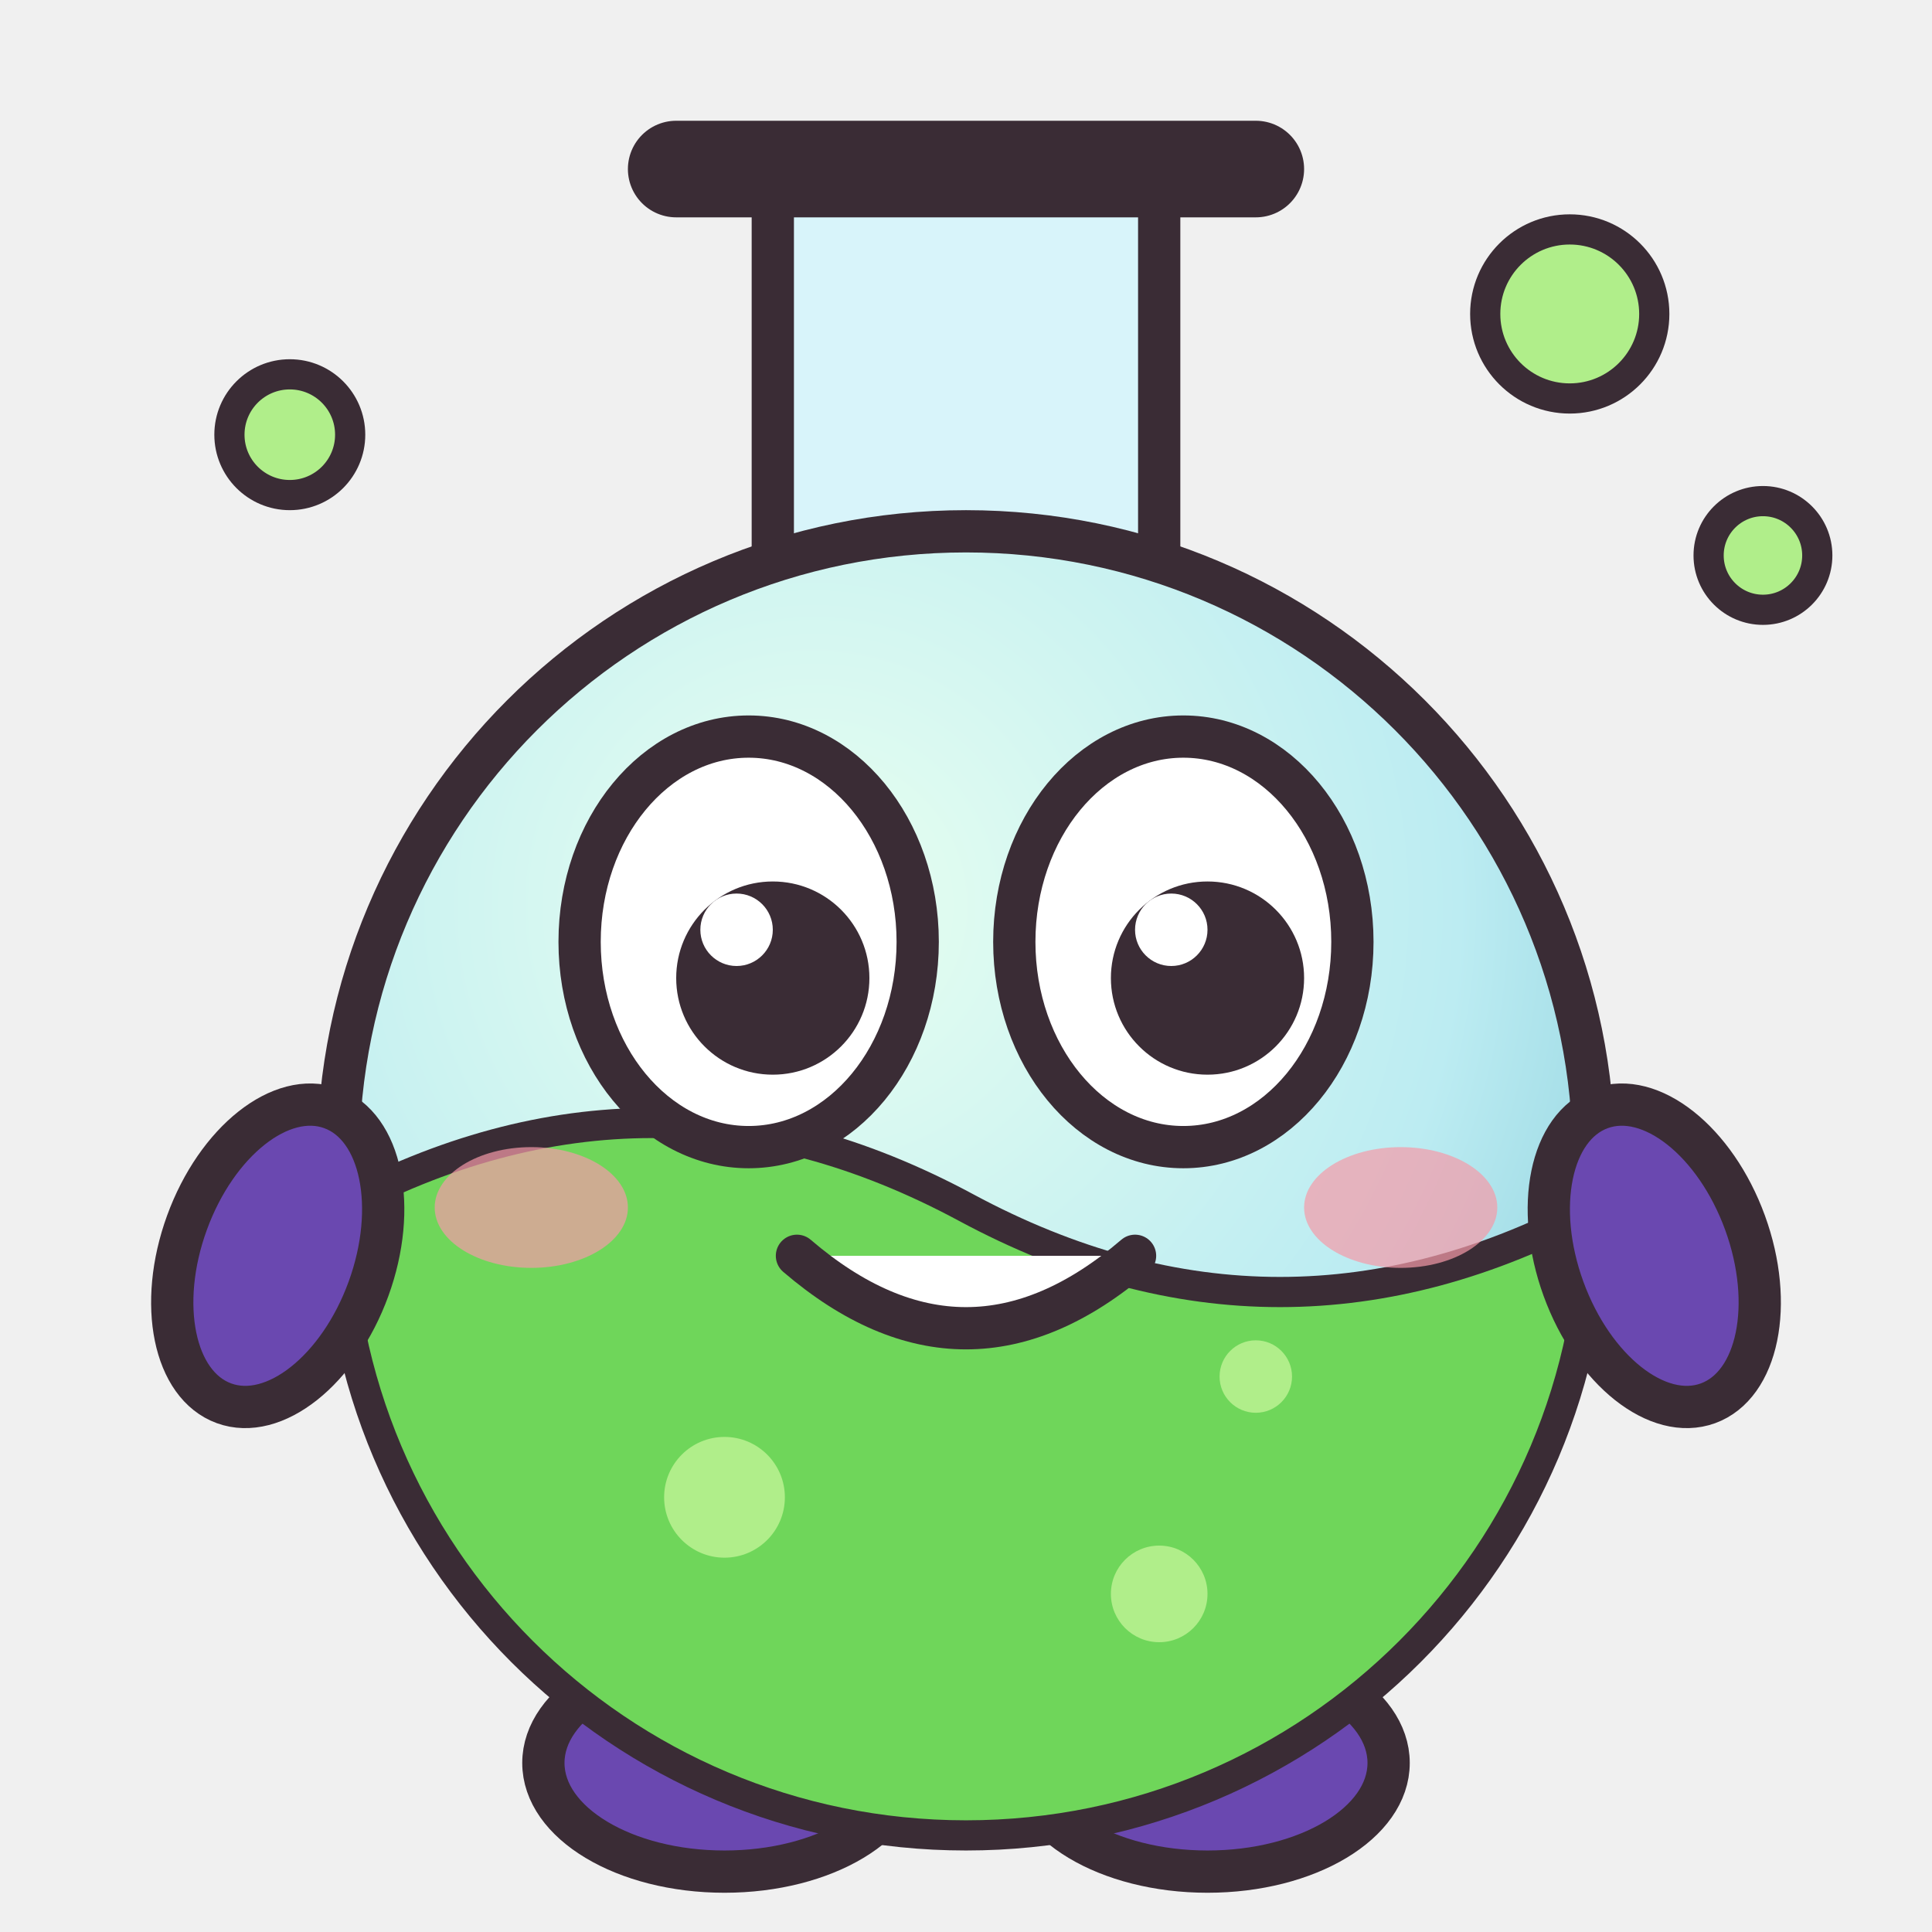
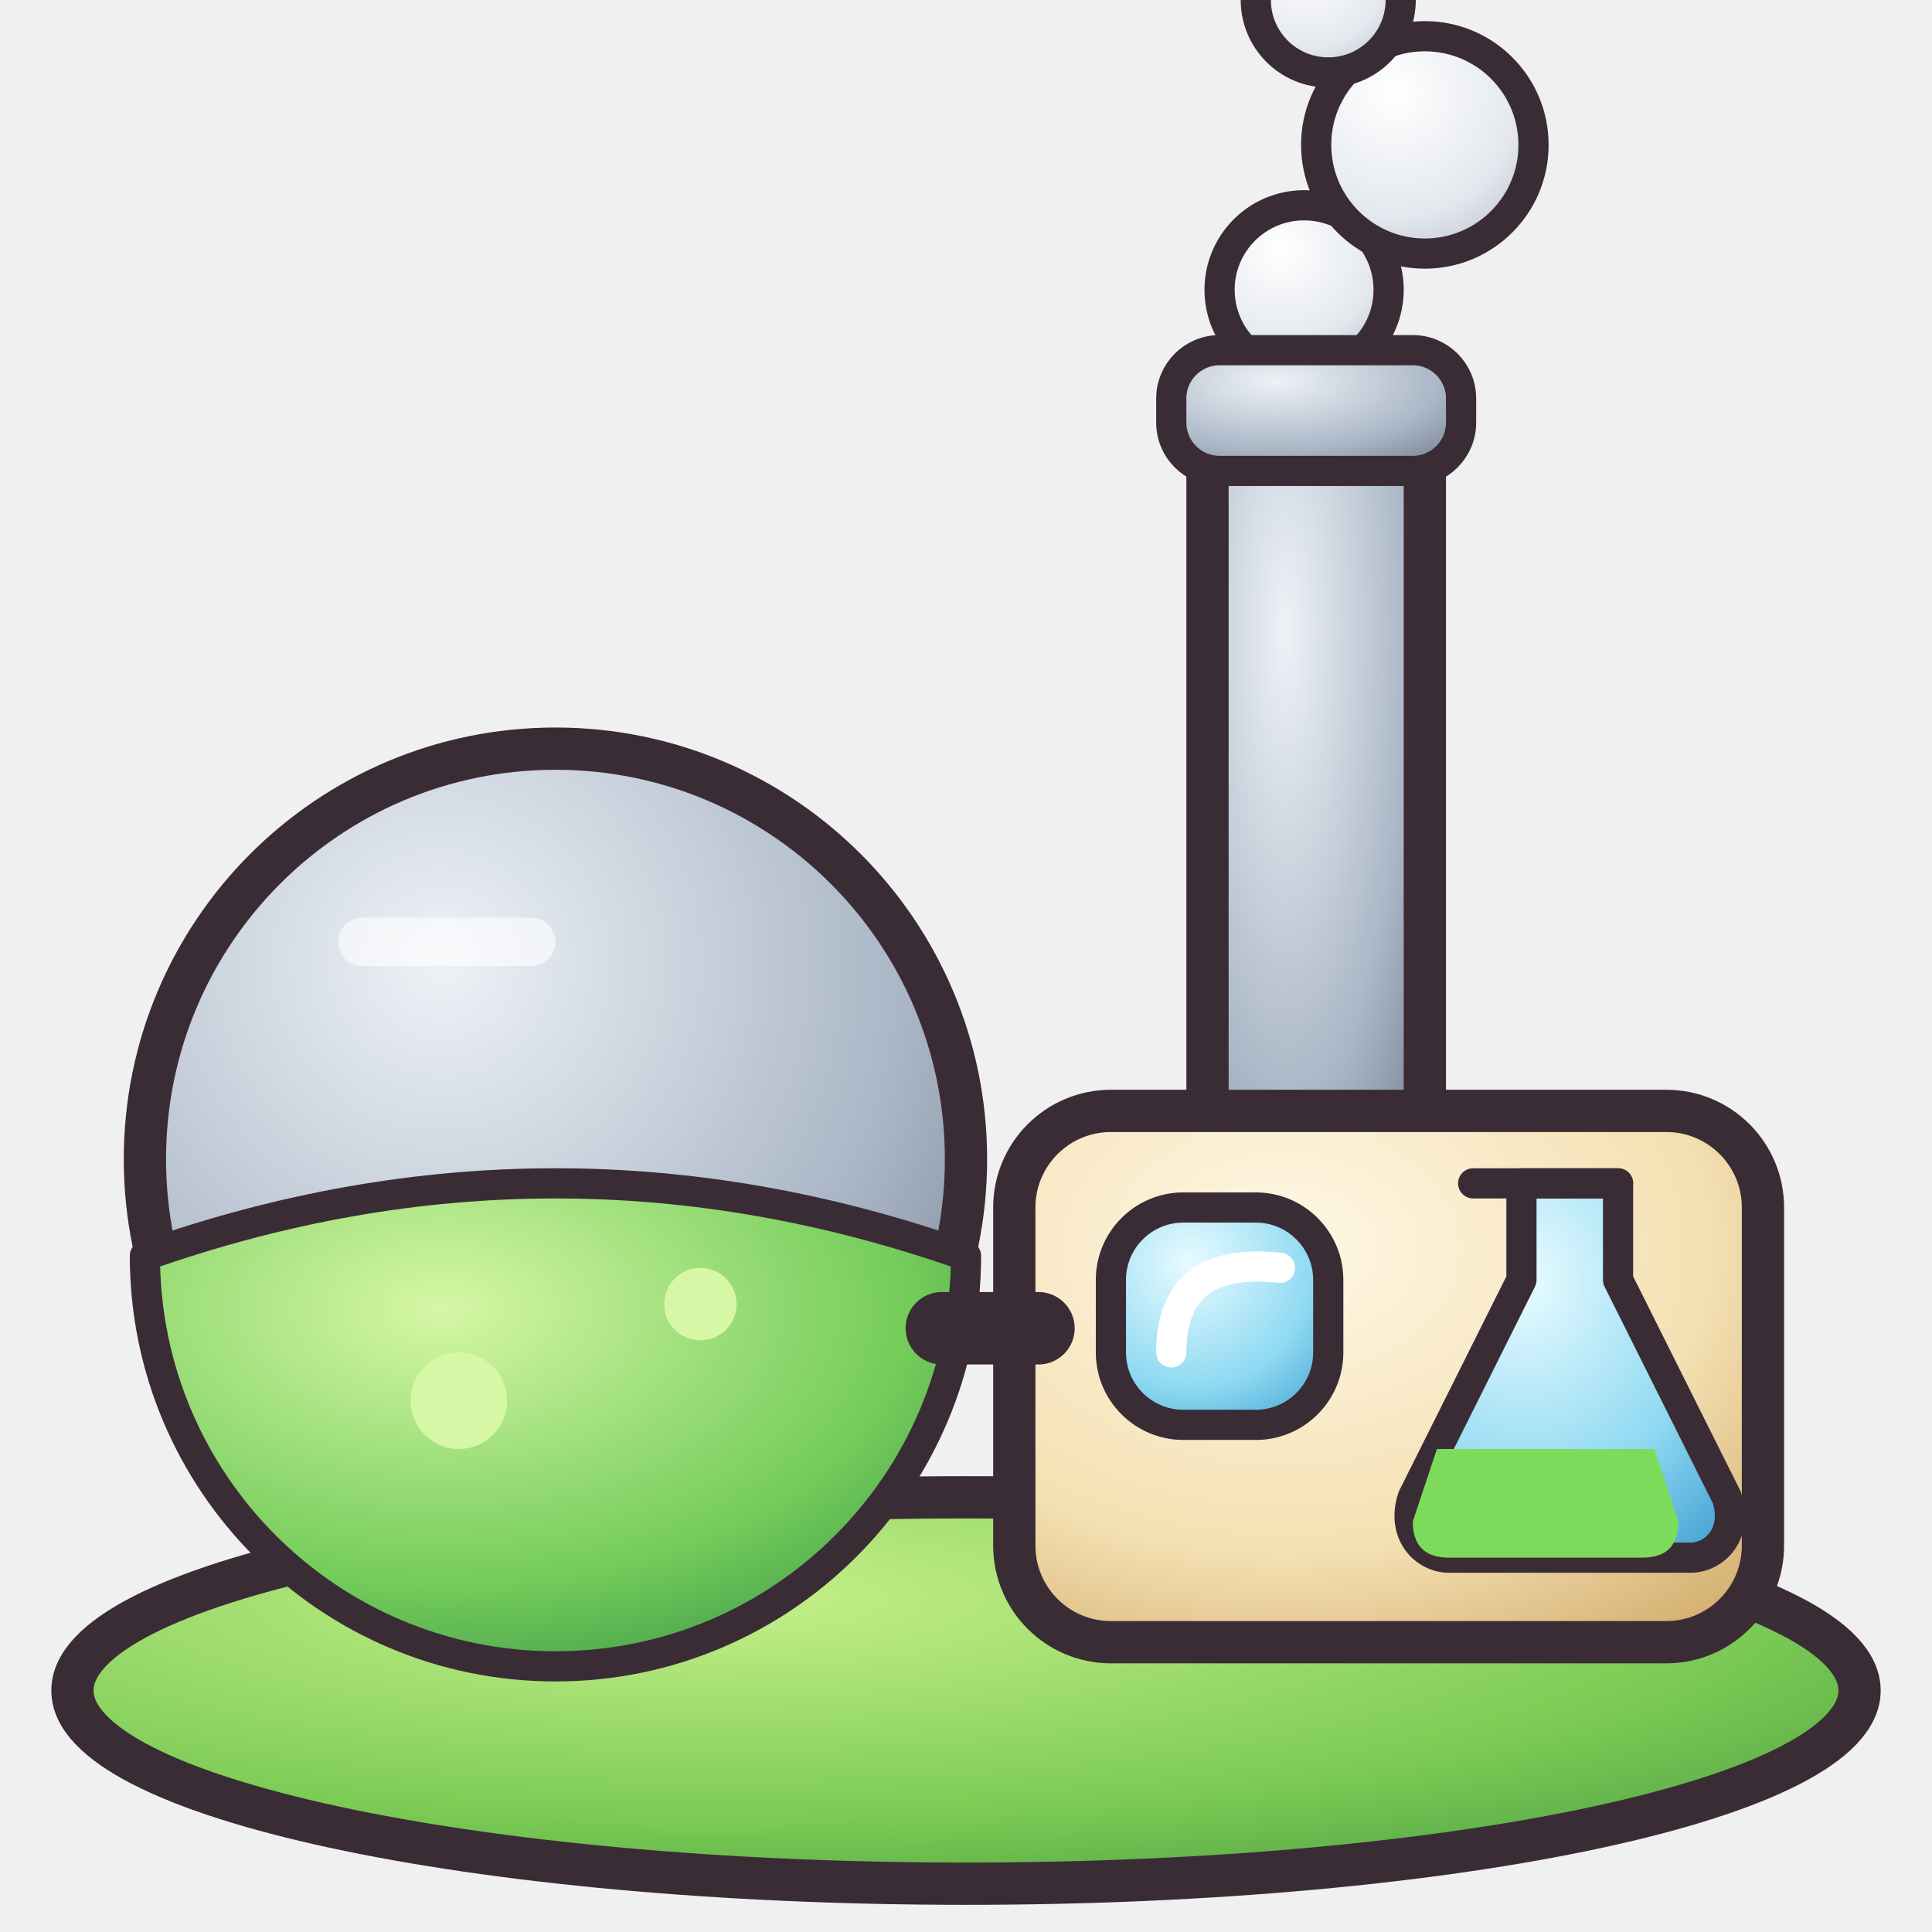
<svg xmlns="http://www.w3.org/2000/svg" viewBox="0 0 160 160" width="160" height="160">
  <defs>
-     <radialGradient id="b" cx=".38" cy=".3" r=".85">
-       <stop offset="0" stop-color="#e8fff0" />
-       <stop offset=".6" stop-color="#bcecf2" />
-       <stop offset="1" stop-color="#7ac4d4" />
+     <radialGradient id="grass" cx=".36" cy=".26" r=".95">
+       <stop offset="0" stop-color="#c6f08a" />
+       <stop offset=".6" stop-color="#7ccb55" />
+       <stop offset="1" stop-color="#43963f" />
+     </radialGradient>
+     <radialGradient id="glass" cx=".36" cy=".26" r=".95">
+       <stop offset="0" stop-color="#e8fbff" />
+       <stop offset=".6" stop-color="#8fd9f2" />
+       <stop offset="1" stop-color="#3f9fd0" />
+     </radialGradient>
+     <radialGradient id="smoke" cx=".36" cy=".26" r=".95">
+       <stop offset="0" stop-color="#ffffff" />
+       <stop offset=".6" stop-color="#e4e8ee" />
+       <stop offset="1" stop-color="#aeb7c4" />
+     </radialGradient>
+     <radialGradient id="red" cx=".36" cy=".26" r=".95">
+       <stop offset="0" stop-color="#ff9d8c" />
+       <stop offset=".6" stop-color="#e8533f" />
+       <stop offset="1" stop-color="#ab2c26" />
+     </radialGradient>
+     <radialGradient id="steel" cx=".36" cy=".26" r=".95">
+       <stop offset="0" stop-color="#eef2f7" />
+       <stop offset=".6" stop-color="#aab6c6" />
+       <stop offset="1" stop-color="#6a7788" />
+     </radialGradient>
+     <radialGradient id="brick" cx=".36" cy=".26" r=".95">
+       <stop offset="0" stop-color="#f2a878" />
+       <stop offset=".6" stop-color="#cf6a42" />
+       <stop offset="1" stop-color="#94402a" />
+     </radialGradient>
+     <radialGradient id="wood" cx=".36" cy=".26" r=".95">
+       <stop offset="0" stop-color="#e8b878" />
+       <stop offset=".6" stop-color="#c07f42" />
+       <stop offset="1" stop-color="#7f4d24" />
+     </radialGradient>
+     <radialGradient id="cream" cx=".36" cy=".26" r=".95">
+       <stop offset="0" stop-color="#fff8e6" />
+       <stop offset=".6" stop-color="#f4e0b2" />
+       <stop offset="1" stop-color="#cfa766" />
+     </radialGradient>
+     <radialGradient id="gold" cx=".36" cy=".26" r=".95">
+       <stop offset="0" stop-color="#fff2a8" />
+       <stop offset=".6" stop-color="#f7c63c" />
+       <stop offset="1" stop-color="#c9841e" />
+     </radialGradient>
+     <radialGradient id="green" cx=".36" cy=".26" r=".95">
+       <stop offset="0" stop-color="#d6f7a6" />
+       <stop offset=".6" stop-color="#74cc5a" />
+       <stop offset="1" stop-color="#2f8a44" />
    </radialGradient>
  </defs>
-   <rect x="64" y="14" width="32" height="40" fill="#d8f4fa" stroke="#3a2c35" stroke-width="3.5" stroke-linejoin="round" stroke-linecap="round" />
-   <path d="M56 14h48" fill="none" stroke="#3a2c35" stroke-linejoin="round" stroke-linecap="round" stroke-width="8" />
-   <circle cx="130" cy="26" r="7" fill="#b0ee8a" stroke="#3a2c35" stroke-width="2.5" stroke-linejoin="round" stroke-linecap="round" />
-   <circle cx="146" cy="46" r="4.5" fill="#b0ee8a" stroke="#3a2c35" stroke-width="2.5" stroke-linejoin="round" stroke-linecap="round" />
-   <circle cx="24" cy="36" r="5" fill="#b0ee8a" stroke="#3a2c35" stroke-width="2.5" stroke-linejoin="round" stroke-linecap="round" />
-   <ellipse cx="60" cy="146" rx="15" ry="9" fill="#6a48b0" stroke="#3a2c35" stroke-width="3.5" stroke-linejoin="round" stroke-linecap="round" />
-   <ellipse cx="100" cy="146" rx="15" ry="9" fill="#6a48b0" stroke="#3a2c35" stroke-width="3.5" stroke-linejoin="round" stroke-linecap="round" />
-   <circle cx="80" cy="96" r="52" fill="url(#b)" stroke="#3a2c35" stroke-width="3.5" stroke-linejoin="round" stroke-linecap="round" />
-   <path d="M28 100q26-14 52 0t52 0a52 52 0 0 1-104 0z" fill="#6fd65a" stroke="#3a2c35" stroke-width="2.5" stroke-linejoin="round" stroke-linecap="round" />
-   <circle cx="60" cy="124" r="5" fill="#b0ee8a" />
-   <circle cx="96" cy="132" r="4" fill="#b0ee8a" />
-   <circle cx="104" cy="114" r="3" fill="#b0ee8a" />
-   <ellipse cx="23" cy="104" rx="8" ry="13" transform="rotate(20 23 104)" fill="#6a48b0" stroke="#3a2c35" stroke-width="3.5" stroke-linejoin="round" stroke-linecap="round" />
-   <ellipse cx="137" cy="104" rx="8" ry="13" transform="rotate(-20 137 104)" fill="#6a48b0" stroke="#3a2c35" stroke-width="3.5" stroke-linejoin="round" stroke-linecap="round" />
-   <ellipse cx="62" cy="78" rx="14" ry="17" fill="#fff" stroke="#3a2c35" stroke-width="3.5" stroke-linejoin="round" stroke-linecap="round" />
-   <circle cx="64" cy="81" r="8" fill="#3a2c35" />
-   <circle cx="61" cy="77" r="3" fill="#fff" />
-   <ellipse cx="98" cy="78" rx="14" ry="17" fill="#fff" stroke="#3a2c35" stroke-width="3.5" stroke-linejoin="round" stroke-linecap="round" />
-   <circle cx="100" cy="81" r="8" fill="#3a2c35" />
-   <circle cx="97" cy="77" r="3" fill="#fff" />
-   <path d="M66 104q14 12 28 0" fill="#fff" stroke="#3a2c35" stroke-width="3.5" stroke-linejoin="round" stroke-linecap="round" />
-   <ellipse cx="44" cy="100" rx="8" ry="5" fill="#f59aa8" opacity=".7" />
-   <ellipse cx="116" cy="100" rx="8" ry="5" fill="#f59aa8" opacity=".7" />
+   <ellipse cx="80" cy="140" rx="74" ry="16" fill="url(#grass)" stroke="#3a2c35" stroke-width="3.5" stroke-linejoin="round" stroke-linecap="round" />
+   <circle cx="108" cy="24" r="7" fill="url(#smoke)" stroke="#3a2c35" stroke-width="2.5" stroke-linejoin="round" stroke-linecap="round" />
+   <circle cx="118" cy="12" r="9" fill="url(#smoke)" stroke="#3a2c35" stroke-width="2.5" stroke-linejoin="round" stroke-linecap="round" />
+   <circle cx="110" cy="0" r="6" fill="url(#smoke)" stroke="#3a2c35" stroke-width="2.5" stroke-linejoin="round" stroke-linecap="round" />
+   <rect x="100" y="34" width="18" height="70" rx="4" fill="url(#steel)" stroke="#3a2c35" stroke-width="3.5" stroke-linejoin="round" stroke-linecap="round" />
+   <rect x="97" y="29" width="24" height="10" rx="4" fill="url(#steel)" stroke="#3a2c35" stroke-width="2.5" stroke-linejoin="round" stroke-linecap="round" />
+   <circle cx="46" cy="96" r="34" fill="url(#steel)" stroke="#3a2c35" stroke-width="3.5" stroke-linejoin="round" stroke-linecap="round" />
+   <path d="M30 78h14" stroke="#fff" stroke-opacity=".6" stroke-width="4" stroke-linecap="round" />
+   <path d="M12 104q34-12 68 0a34 34 0 0 1-68 0z" fill="url(#green)" stroke="#3a2c35" stroke-width="2.5" stroke-linejoin="round" stroke-linecap="round" />
+   <circle cx="38" cy="116" r="4" fill="#d6f7a6" />
+   <circle cx="58" cy="108" r="3" fill="#d6f7a6" />
+   <rect x="84" y="92" width="62" height="44" rx="8" fill="url(#cream)" stroke="#3a2c35" stroke-width="3.5" stroke-linejoin="round" stroke-linecap="round" />
+   <rect x="92" y="100" width="18" height="18" rx="6" fill="url(#glass)" stroke="#3a2c35" stroke-width="2.5" stroke-linejoin="round" stroke-linecap="round" />
+   <path d="M97 112q0-8 9-7" fill="none" stroke="#fff" stroke-width="2.5" stroke-linecap="round" />
+   <path d="M126 98v8l-9 18c-1 3 1 5 3 5h20c2 0 4-2 3-5l-9-18v-8z" fill="url(#glass)" stroke="#3a2c35" stroke-width="2.5" stroke-linejoin="round" stroke-linecap="round" />
+   <path d="M122 98h12" stroke="#3a2c35" stroke-width="2.5" stroke-linejoin="round" stroke-linecap="round" />
+   <path d="M119 120h18l2 6c0 2-1 3-3 3h-16c-2 0-3-1-3-3z" fill="#7cdb5a" />
+   <path d="M78 110h8" stroke="#3a2c35" stroke-linejoin="round" stroke-linecap="round" stroke-width="6" />
</svg>
